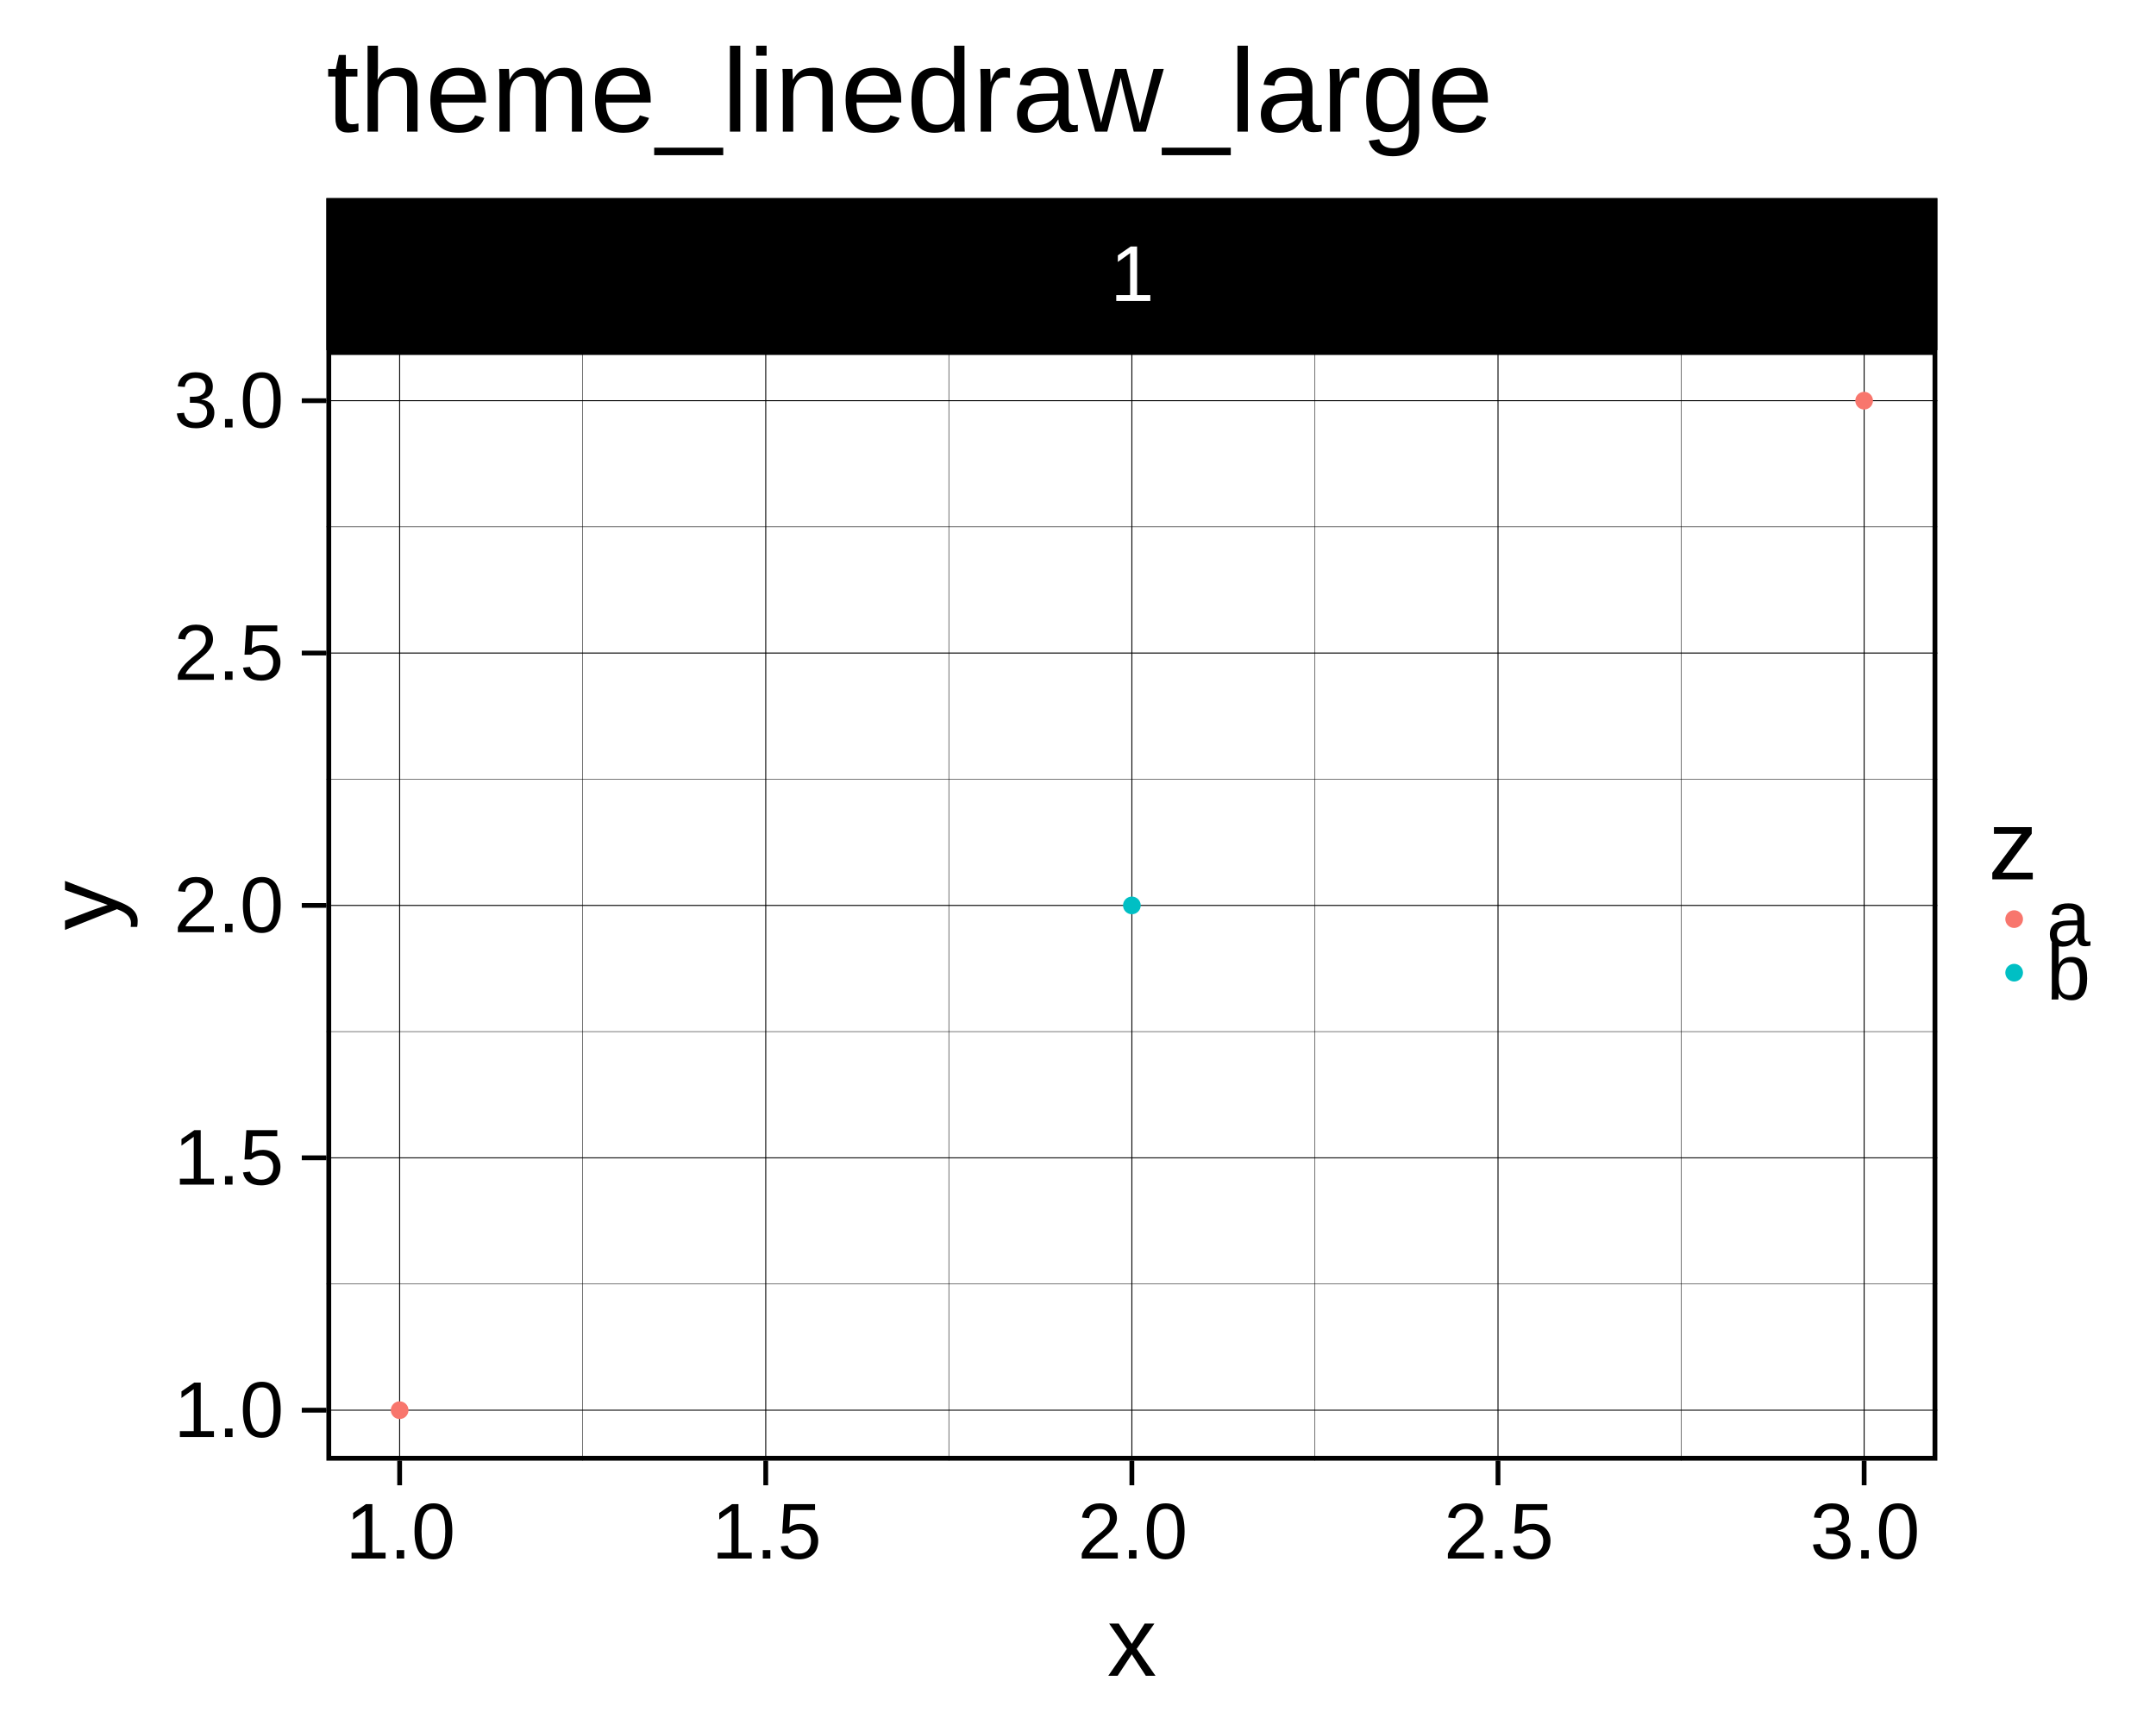
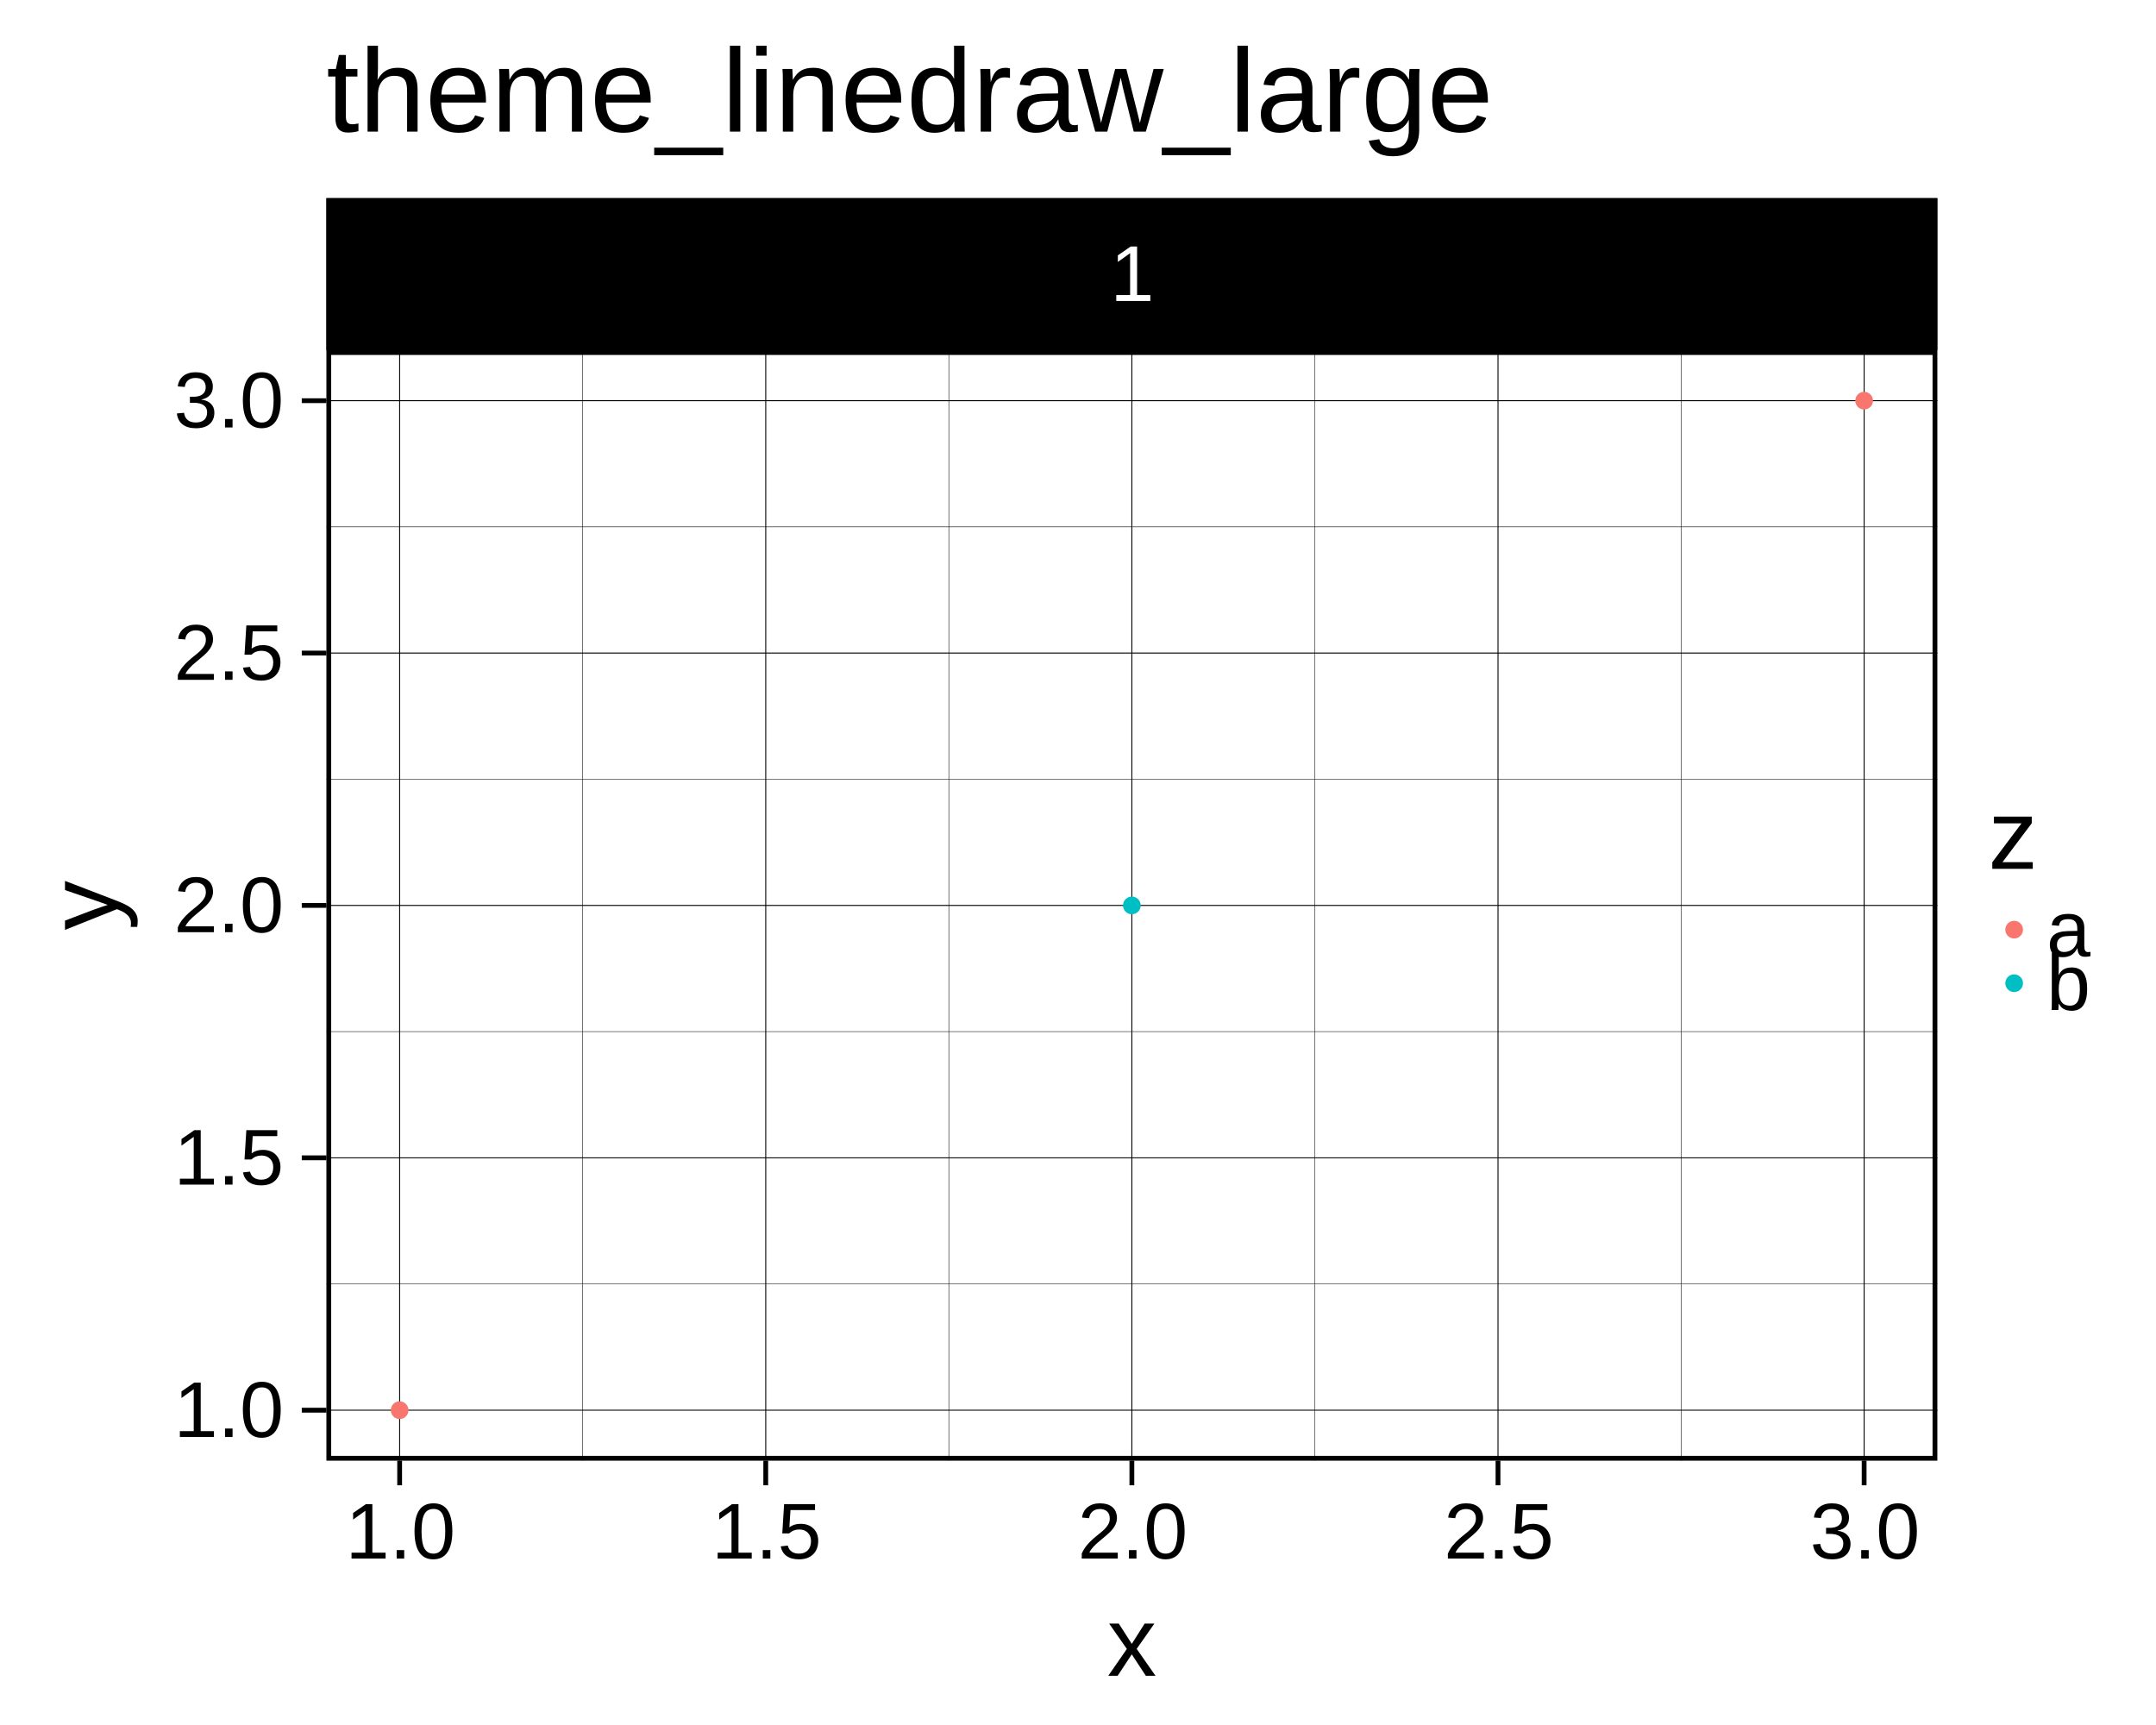
<svg xmlns="http://www.w3.org/2000/svg" viewBox="0 0 720.00 576.00">
  <defs>
    <style type="text/css">
    line, polyline, polygon, path, rect, circle {
      fill: none;
      stroke: #000000;
      stroke-linecap: round;
      stroke-linejoin: round;
      stroke-miterlimit: 10.00;
    }
  </style>
  </defs>
  <rect width="100%" height="100%" style="stroke: none; fill: #FFFFFF;" />
  <rect x="0.00" y="0.00" width="720.00" height="576.00" style="stroke-width: 3.20; stroke: #FFFFFF; fill: #FFFFFF;" />
  <defs>
    <clipPath id="cpMTA5LjAwfDY0Ni45OHw0ODcuNzR8MTE2Ljkz">
      <rect x="109.00" y="116.93" width="537.98" height="370.80" />
    </clipPath>
  </defs>
  <rect x="109.00" y="116.93" width="537.98" height="370.80" style="stroke-width: 3.20; stroke: none; fill: #FFFFFF;" clip-path="url(#cpMTA5LjAwfDY0Ni45OHw0ODcuNzR8MTE2Ljkz)" />
  <polyline points="109.00,428.74 646.98,428.74 " style="stroke-width: 0.16; stroke-linecap: butt;" clip-path="url(#cpMTA5LjAwfDY0Ni45OHw0ODcuNzR8MTE2Ljkz)" />
  <polyline points="109.00,344.47 646.98,344.47 " style="stroke-width: 0.16; stroke-linecap: butt;" clip-path="url(#cpMTA5LjAwfDY0Ni45OHw0ODcuNzR8MTE2Ljkz)" />
  <polyline points="109.00,260.20 646.98,260.20 " style="stroke-width: 0.16; stroke-linecap: butt;" clip-path="url(#cpMTA5LjAwfDY0Ni45OHw0ODcuNzR8MTE2Ljkz)" />
  <polyline points="109.00,175.92 646.98,175.92 " style="stroke-width: 0.16; stroke-linecap: butt;" clip-path="url(#cpMTA5LjAwfDY0Ni45OHw0ODcuNzR8MTE2Ljkz)" />
  <polyline points="194.59,487.74 194.59,116.93 " style="stroke-width: 0.16; stroke-linecap: butt;" clip-path="url(#cpMTA5LjAwfDY0Ni45OHw0ODcuNzR8MTE2Ljkz)" />
  <polyline points="316.86,487.74 316.86,116.93 " style="stroke-width: 0.16; stroke-linecap: butt;" clip-path="url(#cpMTA5LjAwfDY0Ni45OHw0ODcuNzR8MTE2Ljkz)" />
  <polyline points="439.13,487.74 439.13,116.93 " style="stroke-width: 0.16; stroke-linecap: butt;" clip-path="url(#cpMTA5LjAwfDY0Ni45OHw0ODcuNzR8MTE2Ljkz)" />
  <polyline points="561.40,487.74 561.40,116.93 " style="stroke-width: 0.16; stroke-linecap: butt;" clip-path="url(#cpMTA5LjAwfDY0Ni45OHw0ODcuNzR8MTE2Ljkz)" />
  <polyline points="109.00,470.88 646.98,470.88 " style="stroke-width: 0.32; stroke-linecap: butt;" clip-path="url(#cpMTA5LjAwfDY0Ni45OHw0ODcuNzR8MTE2Ljkz)" />
  <polyline points="109.00,386.61 646.98,386.61 " style="stroke-width: 0.32; stroke-linecap: butt;" clip-path="url(#cpMTA5LjAwfDY0Ni45OHw0ODcuNzR8MTE2Ljkz)" />
  <polyline points="109.00,302.33 646.98,302.33 " style="stroke-width: 0.32; stroke-linecap: butt;" clip-path="url(#cpMTA5LjAwfDY0Ni45OHw0ODcuNzR8MTE2Ljkz)" />
  <polyline points="109.00,218.06 646.98,218.06 " style="stroke-width: 0.32; stroke-linecap: butt;" clip-path="url(#cpMTA5LjAwfDY0Ni45OHw0ODcuNzR8MTE2Ljkz)" />
  <polyline points="109.00,133.79 646.98,133.79 " style="stroke-width: 0.32; stroke-linecap: butt;" clip-path="url(#cpMTA5LjAwfDY0Ni45OHw0ODcuNzR8MTE2Ljkz)" />
  <polyline points="133.46,487.74 133.46,116.93 " style="stroke-width: 0.32; stroke-linecap: butt;" clip-path="url(#cpMTA5LjAwfDY0Ni45OHw0ODcuNzR8MTE2Ljkz)" />
  <polyline points="255.72,487.74 255.72,116.93 " style="stroke-width: 0.32; stroke-linecap: butt;" clip-path="url(#cpMTA5LjAwfDY0Ni45OHw0ODcuNzR8MTE2Ljkz)" />
  <polyline points="377.99,487.74 377.99,116.93 " style="stroke-width: 0.32; stroke-linecap: butt;" clip-path="url(#cpMTA5LjAwfDY0Ni45OHw0ODcuNzR8MTE2Ljkz)" />
  <polyline points="500.26,487.74 500.26,116.93 " style="stroke-width: 0.32; stroke-linecap: butt;" clip-path="url(#cpMTA5LjAwfDY0Ni45OHw0ODcuNzR8MTE2Ljkz)" />
  <polyline points="622.53,487.74 622.53,116.93 " style="stroke-width: 0.32; stroke-linecap: butt;" clip-path="url(#cpMTA5LjAwfDY0Ni45OHw0ODcuNzR8MTE2Ljkz)" />
  <circle cx="133.46" cy="470.88" r="1.95pt" style="stroke-width: 0.71; stroke: #F8766D; fill: #F8766D;" clip-path="url(#cpMTA5LjAwfDY0Ni45OHw0ODcuNzR8MTE2Ljkz)" />
  <circle cx="377.99" cy="302.33" r="1.95pt" style="stroke-width: 0.71; stroke: #00BFC4; fill: #00BFC4;" clip-path="url(#cpMTA5LjAwfDY0Ni45OHw0ODcuNzR8MTE2Ljkz)" />
  <circle cx="622.53" cy="133.79" r="1.95pt" style="stroke-width: 0.71; stroke: #F8766D; fill: #F8766D;" clip-path="url(#cpMTA5LjAwfDY0Ni45OHw0ODcuNzR8MTE2Ljkz)" />
  <rect x="109.00" y="116.93" width="537.98" height="370.80" style="stroke-width: 3.20;" clip-path="url(#cpMTA5LjAwfDY0Ni45OHw0ODcuNzR8MTE2Ljkz)" />
  <defs>
    <clipPath id="cpMC4wMHw3MjAuMDB8NTc2LjAwfDAuMDA=">
      <rect x="0.00" y="0.00" width="720.00" height="576.00" />
    </clipPath>
  </defs>
  <defs>
    <clipPath id="cpMTA5LjAwfDY0Ni45OHwxMTYuOTN8NjYuMTY=">
      <rect x="109.00" y="66.16" width="537.98" height="50.77" />
    </clipPath>
  </defs>
  <rect x="109.00" y="66.16" width="537.98" height="50.77" style="stroke-width: 3.20; fill: #000000;" clip-path="url(#cpMTA5LjAwfDY0Ni45OHwxMTYuOTN8NjYuMTY=)" />
  <g clip-path="url(#cpMTA5LjAwfDY0Ni45OHwxMTYuOTN8NjYuMTY=)">
    <text x="370.76" y="100.49" style="font-size: 26.40px; fill: #FFFFFF; font-family: Liberation Sans;" textLength="14.46px" lengthAdjust="spacingAndGlyphs">1</text>
  </g>
  <defs>
    <clipPath id="cpMC4wMHw3MjAuMDB8NTc2LjAwfDAuMDA=">
      <rect x="0.00" y="0.00" width="720.00" height="576.00" />
    </clipPath>
  </defs>
  <polyline points="133.46,495.95 133.46,487.74 " style="stroke-width: 1.60; stroke-linecap: butt;" clip-path="url(#cpMC4wMHw3MjAuMDB8NTc2LjAwfDAuMDA=)" />
  <polyline points="255.72,495.95 255.72,487.74 " style="stroke-width: 1.60; stroke-linecap: butt;" clip-path="url(#cpMC4wMHw3MjAuMDB8NTc2LjAwfDAuMDA=)" />
  <polyline points="377.99,495.95 377.99,487.74 " style="stroke-width: 1.60; stroke-linecap: butt;" clip-path="url(#cpMC4wMHw3MjAuMDB8NTc2LjAwfDAuMDA=)" />
  <polyline points="500.26,495.95 500.26,487.74 " style="stroke-width: 1.60; stroke-linecap: butt;" clip-path="url(#cpMC4wMHw3MjAuMDB8NTc2LjAwfDAuMDA=)" />
  <polyline points="622.53,495.95 622.53,487.74 " style="stroke-width: 1.60; stroke-linecap: butt;" clip-path="url(#cpMC4wMHw3MjAuMDB8NTc2LjAwfDAuMDA=)" />
  <g clip-path="url(#cpMC4wMHw3MjAuMDB8NTc2LjAwfDAuMDA=)">
    <text x="115.38" y="520.42" style="font-size: 26.40px; font-family: Liberation Sans;" textLength="36.14px" lengthAdjust="spacingAndGlyphs">1.0</text>
  </g>
  <g clip-path="url(#cpMC4wMHw3MjAuMDB8NTc2LjAwfDAuMDA=)">
    <text x="237.65" y="520.42" style="font-size: 26.40px; font-family: Liberation Sans;" textLength="36.14px" lengthAdjust="spacingAndGlyphs">1.5</text>
  </g>
  <g clip-path="url(#cpMC4wMHw3MjAuMDB8NTc2LjAwfDAuMDA=)">
    <text x="359.92" y="520.42" style="font-size: 26.40px; font-family: Liberation Sans;" textLength="36.14px" lengthAdjust="spacingAndGlyphs">2.0</text>
  </g>
  <g clip-path="url(#cpMC4wMHw3MjAuMDB8NTc2LjAwfDAuMDA=)">
    <text x="482.19" y="520.42" style="font-size: 26.40px; font-family: Liberation Sans;" textLength="36.14px" lengthAdjust="spacingAndGlyphs">2.5</text>
  </g>
  <g clip-path="url(#cpMC4wMHw3MjAuMDB8NTc2LjAwfDAuMDA=)">
    <text x="604.46" y="520.42" style="font-size: 26.40px; font-family: Liberation Sans;" textLength="36.14px" lengthAdjust="spacingAndGlyphs">3.0</text>
  </g>
  <g clip-path="url(#cpMC4wMHw3MjAuMDB8NTc2LjAwfDAuMDA=)">
    <text x="58.06" y="479.83" style="font-size: 26.40px; font-family: Liberation Sans;" textLength="36.14px" lengthAdjust="spacingAndGlyphs">1.0</text>
  </g>
  <g clip-path="url(#cpMC4wMHw3MjAuMDB8NTc2LjAwfDAuMDA=)">
    <text x="58.06" y="395.55" style="font-size: 26.40px; font-family: Liberation Sans;" textLength="36.14px" lengthAdjust="spacingAndGlyphs">1.5</text>
  </g>
  <g clip-path="url(#cpMC4wMHw3MjAuMDB8NTc2LjAwfDAuMDA=)">
    <text x="58.06" y="311.28" style="font-size: 26.40px; font-family: Liberation Sans;" textLength="36.14px" lengthAdjust="spacingAndGlyphs">2.0</text>
  </g>
  <g clip-path="url(#cpMC4wMHw3MjAuMDB8NTc2LjAwfDAuMDA=)">
    <text x="58.06" y="227.01" style="font-size: 26.40px; font-family: Liberation Sans;" textLength="36.14px" lengthAdjust="spacingAndGlyphs">2.5</text>
  </g>
  <g clip-path="url(#cpMC4wMHw3MjAuMDB8NTc2LjAwfDAuMDA=)">
    <text x="58.06" y="142.73" style="font-size: 26.40px; font-family: Liberation Sans;" textLength="36.14px" lengthAdjust="spacingAndGlyphs">3.0</text>
  </g>
  <polyline points="100.78,470.88 109.00,470.88 " style="stroke-width: 1.60; stroke-linecap: butt;" clip-path="url(#cpMC4wMHw3MjAuMDB8NTc2LjAwfDAuMDA=)" />
  <polyline points="100.78,386.61 109.00,386.61 " style="stroke-width: 1.60; stroke-linecap: butt;" clip-path="url(#cpMC4wMHw3MjAuMDB8NTc2LjAwfDAuMDA=)" />
  <polyline points="100.78,302.33 109.00,302.33 " style="stroke-width: 1.60; stroke-linecap: butt;" clip-path="url(#cpMC4wMHw3MjAuMDB8NTc2LjAwfDAuMDA=)" />
  <polyline points="100.78,218.06 109.00,218.06 " style="stroke-width: 1.60; stroke-linecap: butt;" clip-path="url(#cpMC4wMHw3MjAuMDB8NTc2LjAwfDAuMDA=)" />
  <polyline points="100.78,133.79 109.00,133.79 " style="stroke-width: 1.60; stroke-linecap: butt;" clip-path="url(#cpMC4wMHw3MjAuMDB8NTc2LjAwfDAuMDA=)" />
  <g clip-path="url(#cpMC4wMHw3MjAuMDB8NTc2LjAwfDAuMDA=)">
    <text x="369.74" y="559.56" style="font-size: 33.00px; font-family: Liberation Sans;" textLength="16.50px" lengthAdjust="spacingAndGlyphs">x</text>
  </g>
  <g clip-path="url(#cpMC4wMHw3MjAuMDB8NTc2LjAwfDAuMDA=)">
    <text transform="translate(39.14,310.58) rotate(-90)" style="font-size: 33.00px; font-family: Liberation Sans;" textLength="16.50px" lengthAdjust="spacingAndGlyphs">y</text>
  </g>
-   <rect x="658.32" y="265.26" width="45.24" height="74.14" style="stroke-width: 3.20; stroke: none; fill: #FFFFFF;" clip-path="url(#cpMC4wMHw3MjAuMDB8NTc2LjAwfDAuMDA=)" />
+   <rect x="658.32" y="261.75" width="45.24" height="81.17" style="stroke-width: 3.20; stroke: none; fill: #FFFFFF;" clip-path="url(#cpMC4wMHw3MjAuMDB8NTc2LjAwfDAuMDA=)" />
  <g clip-path="url(#cpMC4wMHw3MjAuMDB8NTc2LjAwfDAuMDA=)">
-     <text x="663.99" y="293.63" style="font-size: 33.00px; font-family: Liberation Sans;" textLength="16.50px" lengthAdjust="spacingAndGlyphs">z</text>
+     <text x="663.99" y="290.12" style="font-size: 33.00px; font-family: Liberation Sans;" textLength="16.50px" lengthAdjust="spacingAndGlyphs">z</text>
  </g>
-   <rect x="663.99" y="297.95" width="17.28" height="17.89" style="stroke-width: 3.20; stroke: none; fill: #FFFFFF;" clip-path="url(#cpMC4wMHw3MjAuMDB8NTc2LjAwfDAuMDA=)" />
-   <circle cx="672.63" cy="306.90" r="1.95pt" style="stroke-width: 0.71; stroke: #F8766D; fill: #F8766D;" clip-path="url(#cpMC4wMHw3MjAuMDB8NTc2LjAwfDAuMDA=)" />
-   <rect x="663.99" y="315.84" width="17.28" height="17.89" style="stroke-width: 3.20; stroke: none; fill: #FFFFFF;" clip-path="url(#cpMC4wMHw3MjAuMDB8NTc2LjAwfDAuMDA=)" />
-   <circle cx="672.63" cy="324.79" r="1.95pt" style="stroke-width: 0.71; stroke: #00BFC4; fill: #00BFC4;" clip-path="url(#cpMC4wMHw3MjAuMDB8NTc2LjAwfDAuMDA=)" />
+   <rect x="663.99" y="301.47" width="17.28" height="17.89" style="stroke-width: 3.20; stroke: none; fill: #FFFFFF;" clip-path="url(#cpMC4wMHw3MjAuMDB8NTc2LjAwfDAuMDA=)" />
+   <circle cx="672.63" cy="310.42" r="1.95pt" style="stroke-width: 0.71; stroke: #F8766D; fill: #F8766D;" clip-path="url(#cpMC4wMHw3MjAuMDB8NTc2LjAwfDAuMDA=)" />
+   <rect x="663.99" y="319.36" width="17.28" height="17.89" style="stroke-width: 3.20; stroke: none; fill: #FFFFFF;" clip-path="url(#cpMC4wMHw3MjAuMDB8NTc2LjAwfDAuMDA=)" />
+   <circle cx="672.63" cy="328.31" r="1.95pt" style="stroke-width: 0.71; stroke: #00BFC4; fill: #00BFC4;" clip-path="url(#cpMC4wMHw3MjAuMDB8NTc2LjAwfDAuMDA=)" />
  <g clip-path="url(#cpMC4wMHw3MjAuMDB8NTc2LjAwfDAuMDA=)">
-     <text x="683.43" y="315.84" style="font-size: 26.40px; font-family: Liberation Sans;" textLength="14.46px" lengthAdjust="spacingAndGlyphs">a</text>
+     <text x="683.43" y="319.36" style="font-size: 26.40px; font-family: Liberation Sans;" textLength="14.46px" lengthAdjust="spacingAndGlyphs">a</text>
  </g>
  <g clip-path="url(#cpMC4wMHw3MjAuMDB8NTc2LjAwfDAuMDA=)">
-     <text x="683.43" y="333.74" style="font-size: 26.40px; font-family: Liberation Sans;" textLength="14.46px" lengthAdjust="spacingAndGlyphs">b</text>
+     <text x="683.43" y="337.25" style="font-size: 26.40px; font-family: Liberation Sans;" textLength="14.46px" lengthAdjust="spacingAndGlyphs">b</text>
  </g>
  <g clip-path="url(#cpMC4wMHw3MjAuMDB8NTc2LjAwfDAuMDA=)">
    <text x="109.00" y="43.95" style="font-size: 39.60px; font-family: Liberation Sans;" textLength="393.57px" lengthAdjust="spacingAndGlyphs">theme_linedraw_large</text>
  </g>
</svg>
